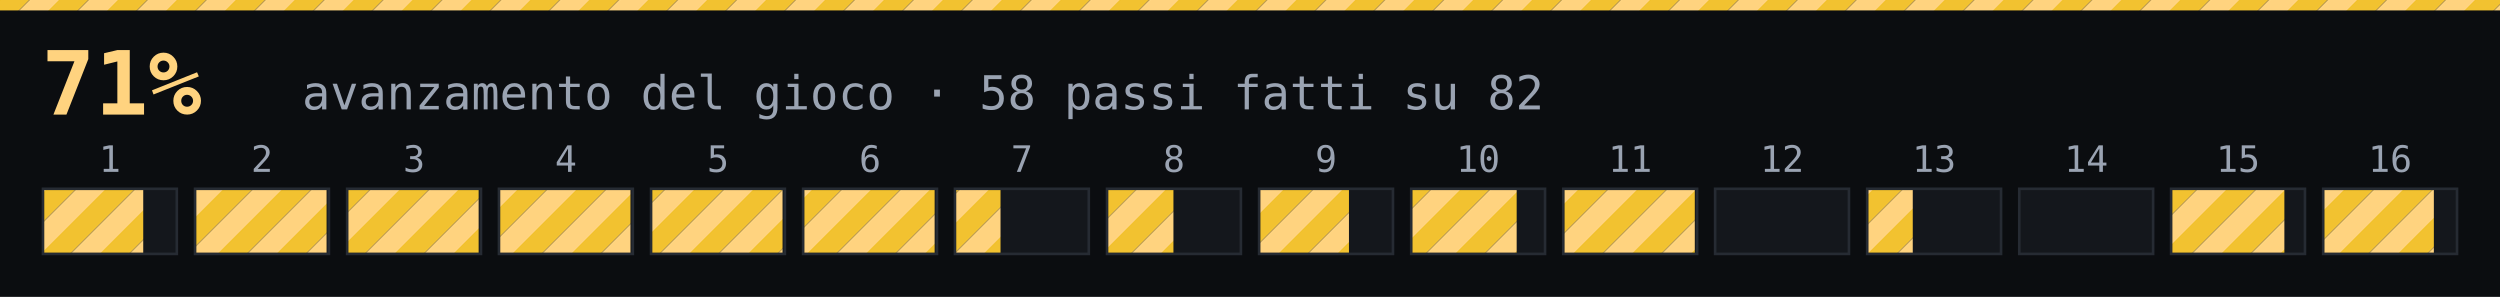
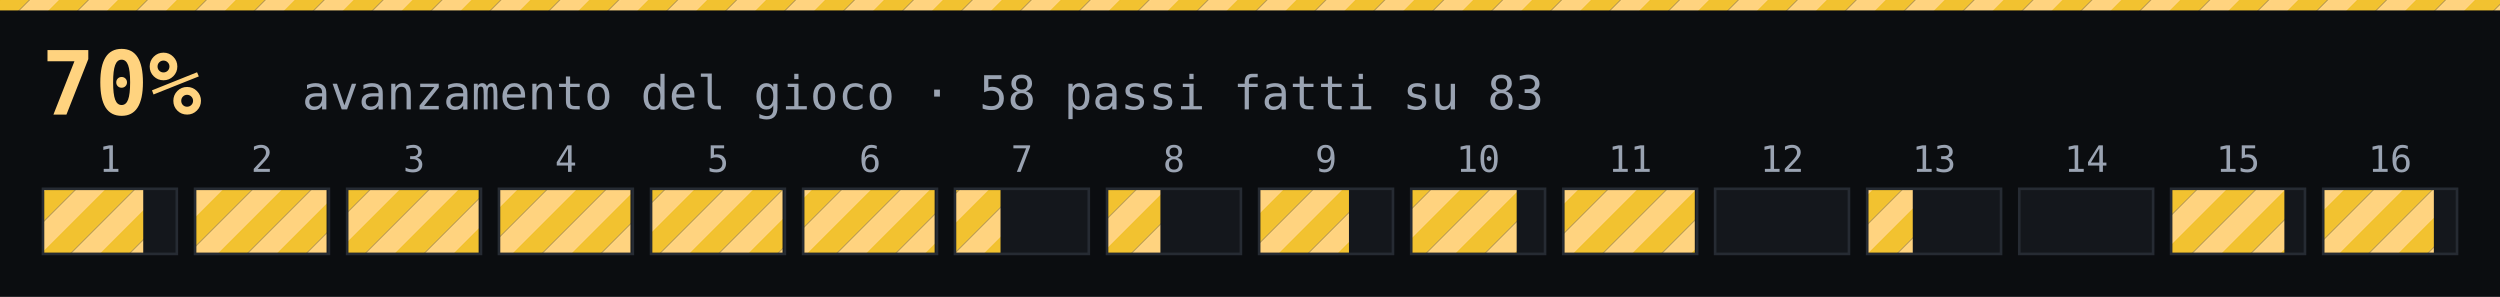
<svg xmlns="http://www.w3.org/2000/svg" width="960" height="114" viewBox="0 0 960 114" font-family="ui-monospace,Cascadia Mono,Consolas,DejaVu Sans Mono,monospace">
  <defs>
    <pattern id="strisce" width="16" height="16" patternUnits="userSpaceOnUse" patternTransform="rotate(45)">
      <rect width="8" height="16" fill="#f2c230" />
      <rect x="8" width="8" height="16" fill="#ffd37f" />
    </pattern>
  </defs>
  <rect width="960" height="114" fill="#0b0d10" />
  <rect width="960" height="4" fill="url(#strisce)" />
-   <text x="16" y="44" fill="#ffd37f" font-size="34" font-weight="700">71%</text>
-   <text x="116" y="42" fill="#9aa3b2" font-size="18">avanzamento del gioco · 58 passi fatti su 82</text>
+   <text x="16" y="44" fill="#ffd37f" font-size="34" font-weight="700">70%</text>
+   <text x="116" y="42" fill="#9aa3b2" font-size="18">avanzamento del gioco · 58 passi fatti su 83</text>
  <text x="42.2" y="66" text-anchor="middle" fill="#9aa3b2" font-size="14">1</text>
  <rect x="16.5" y="72.5" width="51.4" height="25" fill="#14171c" stroke="#262b33" />
  <rect x="17.0" y="73" width="38" height="24" fill="url(#strisce)" />
  <text x="100.6" y="66" text-anchor="middle" fill="#9aa3b2" font-size="14">2</text>
  <rect x="74.9" y="72.5" width="51.4" height="25" fill="#14171c" stroke="#262b33" />
  <rect x="75.4" y="73" width="50" height="24" fill="url(#strisce)" />
  <text x="159.0" y="66" text-anchor="middle" fill="#9aa3b2" font-size="14">3</text>
  <rect x="133.3" y="72.5" width="51.4" height="25" fill="#14171c" stroke="#262b33" />
  <rect x="133.8" y="73" width="50" height="24" fill="url(#strisce)" />
  <text x="217.3" y="66" text-anchor="middle" fill="#9aa3b2" font-size="14">4</text>
  <rect x="191.6" y="72.5" width="51.4" height="25" fill="#14171c" stroke="#262b33" />
  <rect x="192.1" y="73" width="50" height="24" fill="url(#strisce)" />
  <text x="275.7" y="66" text-anchor="middle" fill="#9aa3b2" font-size="14">5</text>
  <rect x="250.0" y="72.5" width="51.4" height="25" fill="#14171c" stroke="#262b33" />
  <rect x="250.5" y="73" width="50" height="24" fill="url(#strisce)" />
  <text x="334.1" y="66" text-anchor="middle" fill="#9aa3b2" font-size="14">6</text>
  <rect x="308.4" y="72.5" width="51.4" height="25" fill="#14171c" stroke="#262b33" />
  <rect x="308.9" y="73" width="50" height="24" fill="url(#strisce)" />
  <text x="392.4" y="66" text-anchor="middle" fill="#9aa3b2" font-size="14">7</text>
  <rect x="366.7" y="72.5" width="51.4" height="25" fill="#14171c" stroke="#262b33" />
  <rect x="367.2" y="73" width="17" height="24" fill="url(#strisce)" />
  <text x="450.8" y="66" text-anchor="middle" fill="#9aa3b2" font-size="14">8</text>
  <rect x="425.1" y="72.5" width="51.4" height="25" fill="#14171c" stroke="#262b33" />
-   <rect x="425.6" y="73" width="25" height="24" fill="url(#strisce)" />
+   <rect x="425.6" y="73" width="20" height="24" fill="url(#strisce)" />
  <text x="509.2" y="66" text-anchor="middle" fill="#9aa3b2" font-size="14">9</text>
  <rect x="483.5" y="72.5" width="51.4" height="25" fill="#14171c" stroke="#262b33" />
  <rect x="484.0" y="73" width="34" height="24" fill="url(#strisce)" />
  <text x="567.6" y="66" text-anchor="middle" fill="#9aa3b2" font-size="14">10</text>
  <rect x="541.9" y="72.5" width="51.4" height="25" fill="#14171c" stroke="#262b33" />
  <rect x="542.4" y="73" width="40" height="24" fill="url(#strisce)" />
  <text x="626.0" y="66" text-anchor="middle" fill="#9aa3b2" font-size="14">11</text>
  <rect x="600.3" y="72.5" width="51.4" height="25" fill="#14171c" stroke="#262b33" />
  <rect x="600.8" y="73" width="50" height="24" fill="url(#strisce)" />
  <text x="684.3" y="66" text-anchor="middle" fill="#9aa3b2" font-size="14">12</text>
  <rect x="658.6" y="72.5" width="51.4" height="25" fill="#14171c" stroke="#262b33" />
  <text x="742.7" y="66" text-anchor="middle" fill="#9aa3b2" font-size="14">13</text>
  <rect x="717.0" y="72.5" width="51.4" height="25" fill="#14171c" stroke="#262b33" />
  <rect x="717.5" y="73" width="17" height="24" fill="url(#strisce)" />
  <text x="801.1" y="66" text-anchor="middle" fill="#9aa3b2" font-size="14">14</text>
  <rect x="775.4" y="72.5" width="51.4" height="25" fill="#14171c" stroke="#262b33" />
  <text x="859.4" y="66" text-anchor="middle" fill="#9aa3b2" font-size="14">15</text>
  <rect x="833.7" y="72.5" width="51.4" height="25" fill="#14171c" stroke="#262b33" />
  <rect x="834.2" y="73" width="43" height="24" fill="url(#strisce)" />
  <text x="917.8" y="66" text-anchor="middle" fill="#9aa3b2" font-size="14">16</text>
  <rect x="892.1" y="72.5" width="51.4" height="25" fill="#14171c" stroke="#262b33" />
  <rect x="892.6" y="73" width="42" height="24" fill="url(#strisce)" />
</svg>
